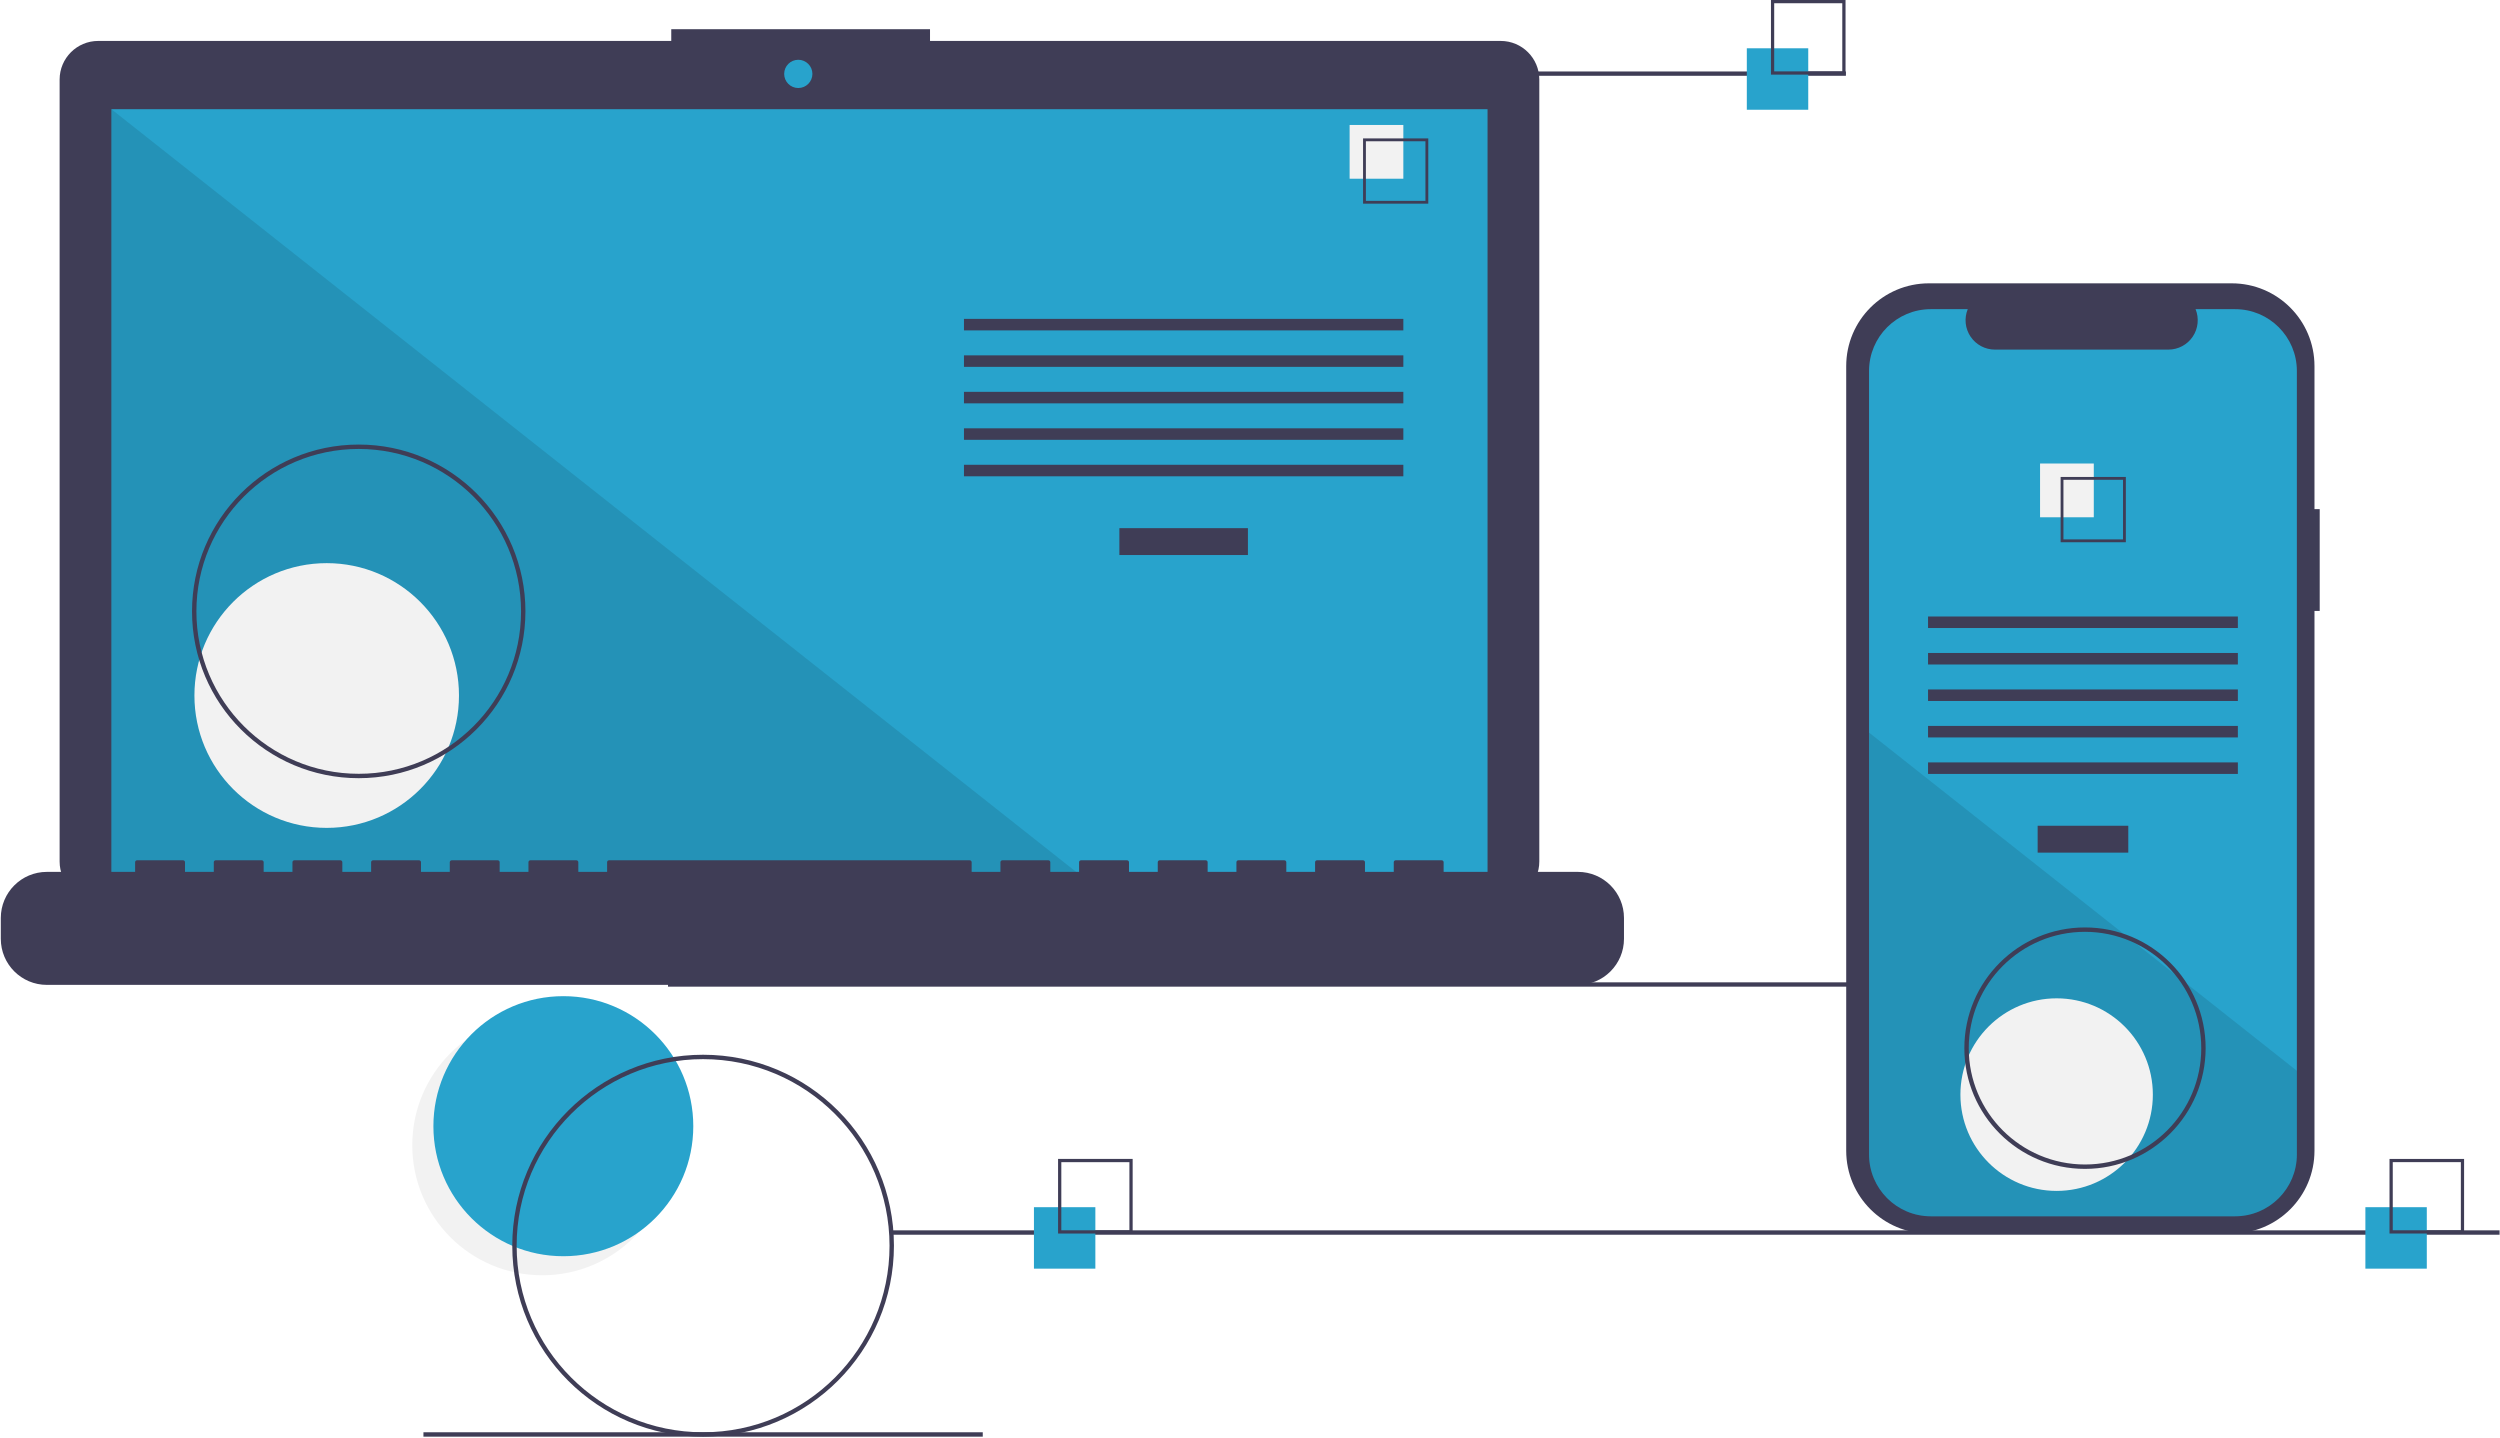
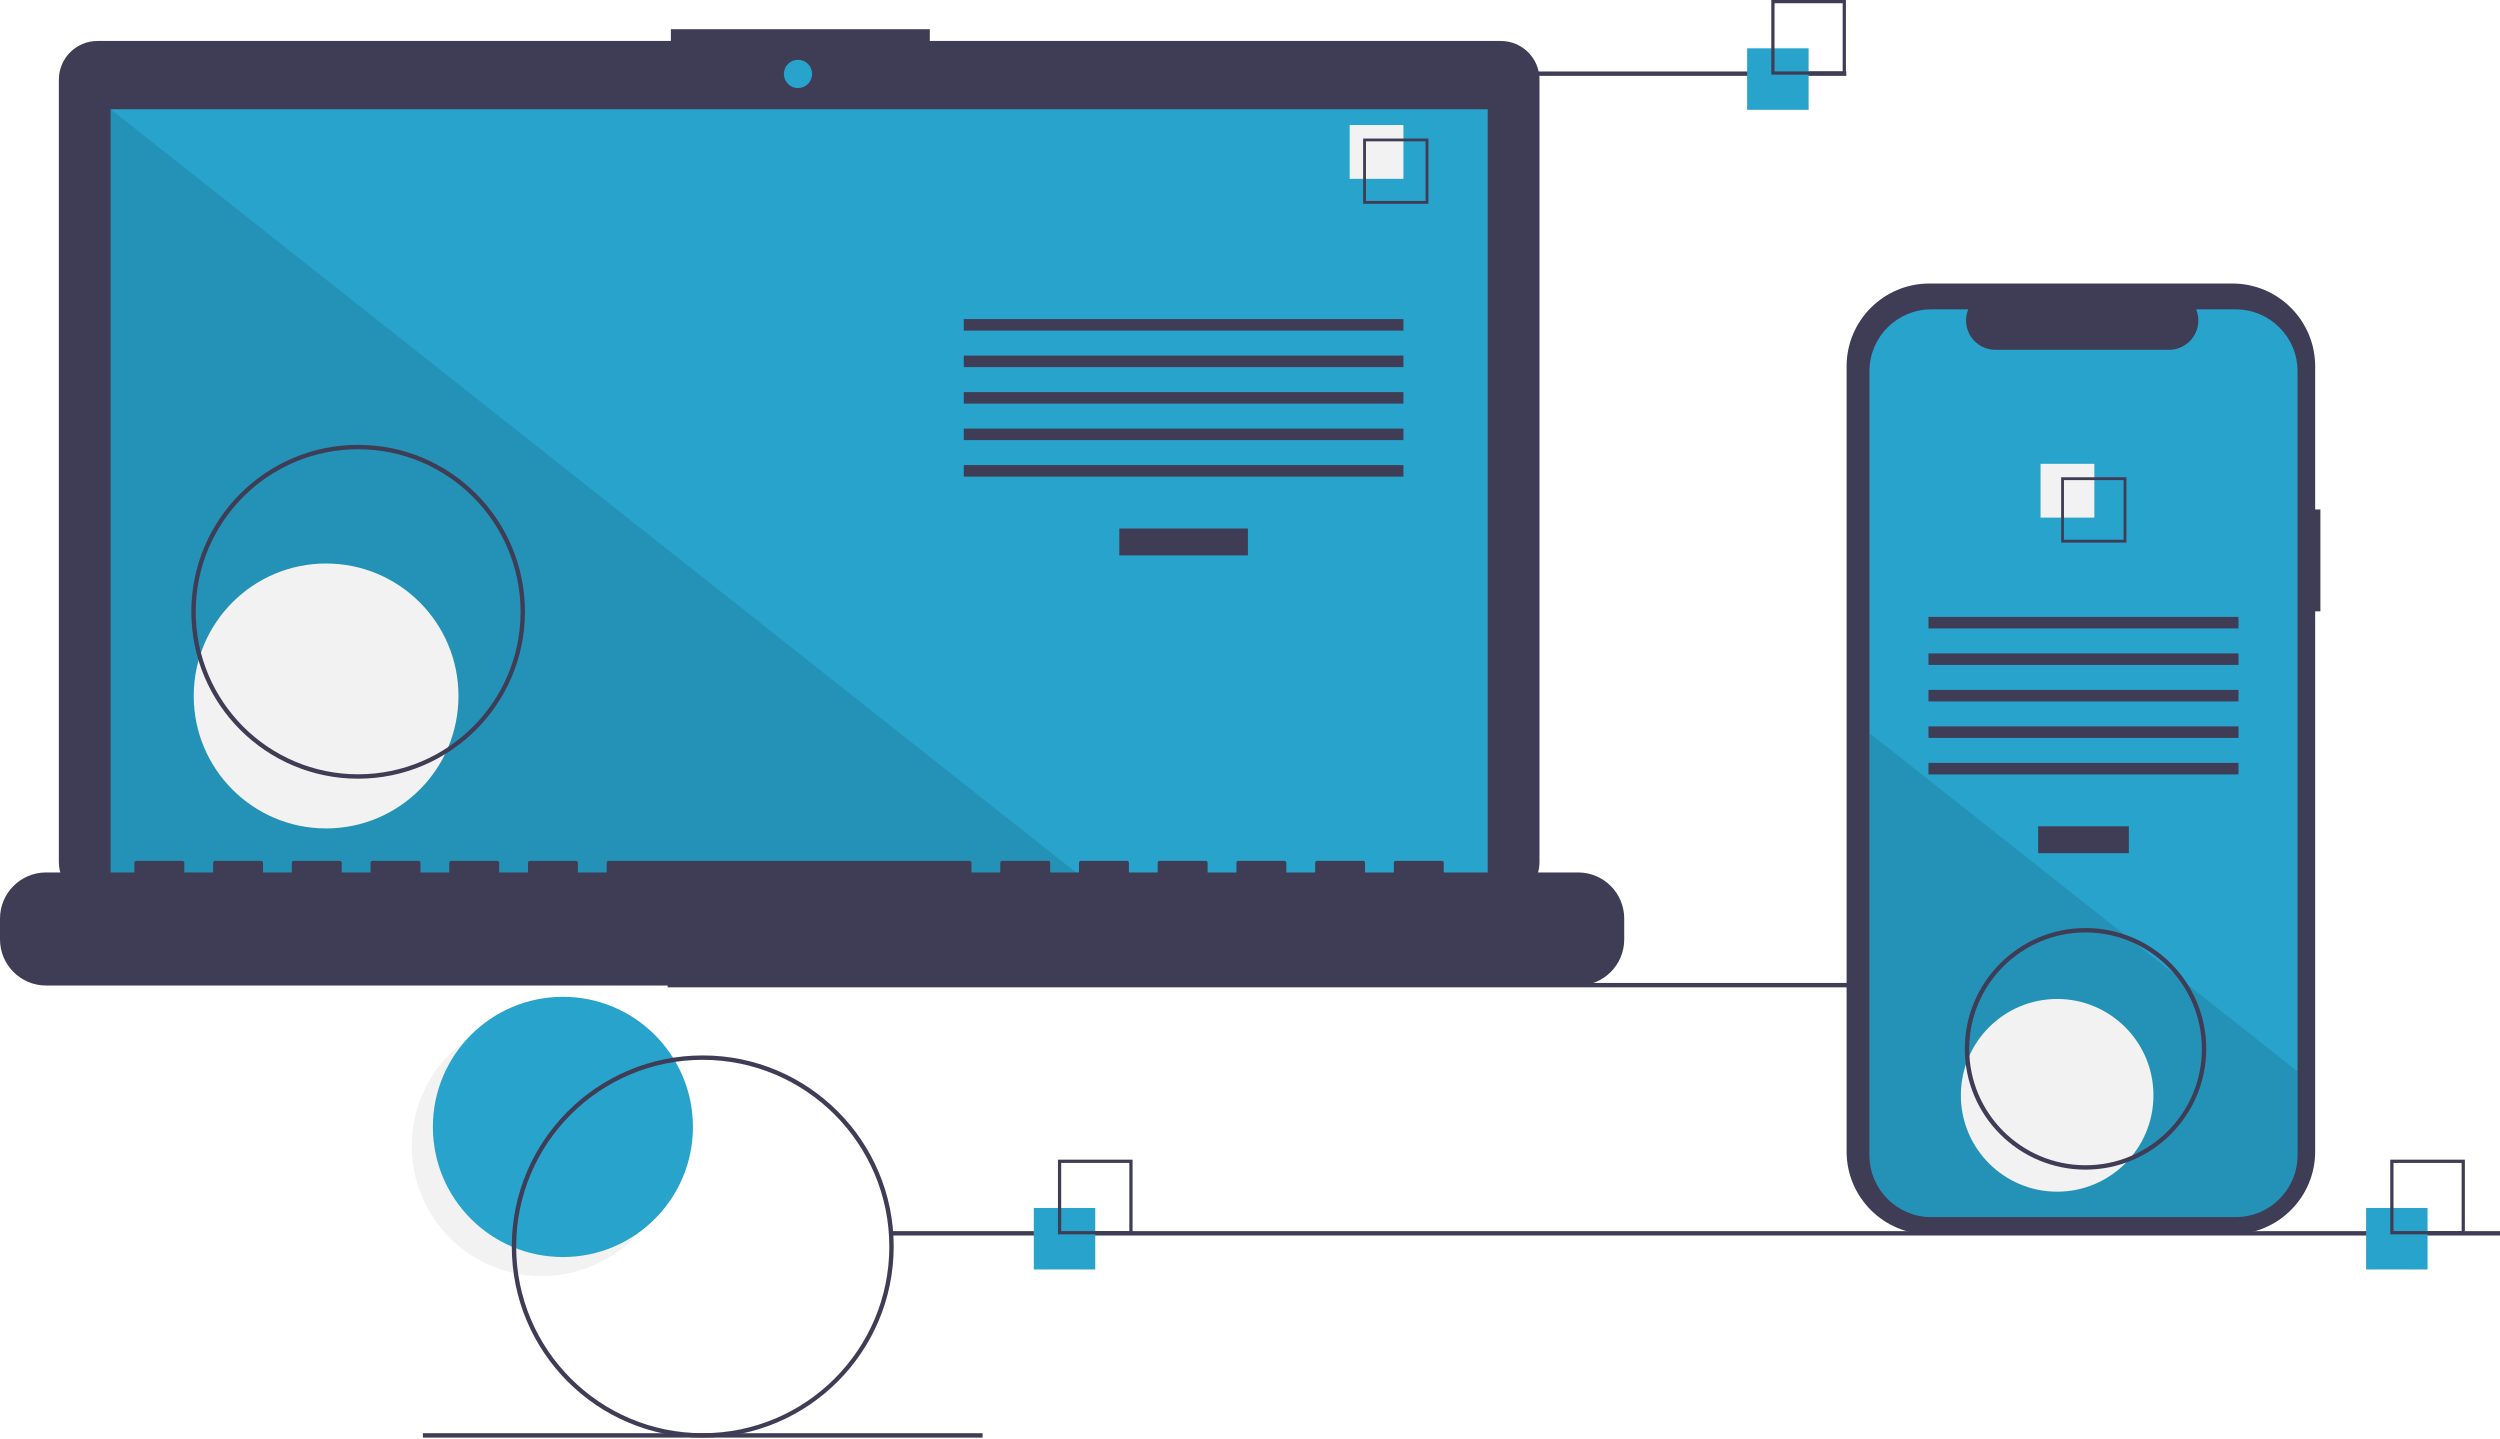
- <svg xmlns="http://www.w3.org/2000/svg" xmlns:xlink="http://www.w3.org/1999/xlink" width="1139px" height="655px" viewBox="0 0 570 328" version="1.1">
+ <svg xmlns="http://www.w3.org/2000/svg" xmlns:xlink="http://www.w3.org/1999/xlink" viewBox="0 0 570 328" version="1.1">
  <defs>
    <filter id="alpha" filterUnits="objectBoundingBox" x="0%" y="0%" width="100%" height="100%">
      <feColorMatrix type="matrix" in="SourceGraphic" values="0 0 0 0 1 0 0 0 0 1 0 0 0 0 1 0 0 0 1 0" />
    </filter>
    <mask id="mask0">
      <g filter="url(#alpha)">
        <rect x="0" y="0" width="570" height="328" style="fill:rgb(0%,0%,0%);fill-opacity:0.102;stroke:none;" />
      </g>
    </mask>
    <clipPath id="clip1">
      <rect x="0" y="0" width="570" height="328" />
    </clipPath>
    <g id="surface5" clip-path="url(#clip1)">
      <path style=" stroke:none;fill-rule:nonzero;fill:rgb(0%,0%,0%);fill-opacity:1;" d="M 249.406 202.141 L 25.227 202.141 L 25.227 24.914 Z M 249.406 202.141 " />
    </g>
    <mask id="mask1">
      <g filter="url(#alpha)">
        <rect x="0" y="0" width="570" height="328" style="fill:rgb(0%,0%,0%);fill-opacity:0.102;stroke:none;" />
      </g>
    </mask>
    <clipPath id="clip2">
      <rect x="0" y="0" width="570" height="328" />
    </clipPath>
    <g id="surface8" clip-path="url(#clip2)">
      <path style=" stroke:none;fill-rule:nonzero;fill:rgb(0%,0%,0%);fill-opacity:1;" d="M 523.84 244.301 L 523.84 263.387 C 523.84 271.176 517.531 277.492 509.746 277.496 L 440.328 277.496 C 432.543 277.492 426.234 271.176 426.234 263.387 L 426.234 167.137 L 484.719 213.371 L 485.723 214.164 L 496.602 222.762 L 497.617 223.566 Z M 523.84 244.301 " />
    </g>
  </defs>
  <g id="surface1">
    <path style=" stroke:none;fill-rule:nonzero;fill:rgb(94.902%,94.902%,94.902%);fill-opacity:1;" d="M 153.168 261.281 C 153.168 244.895 139.895 231.613 123.523 231.613 C 107.148 231.613 93.875 244.895 93.875 261.281 C 93.875 277.664 107.148 290.949 123.523 290.949 C 139.895 290.949 153.168 277.664 153.168 261.281 Z M 153.168 261.281 " />
    <path style=" stroke:none;fill-rule:nonzero;fill:rgb(15.686%,63.922%,80%);fill-opacity:1;" d="M 157.988 256.938 C 157.988 240.555 144.715 227.273 128.344 227.273 C 111.969 227.273 98.695 240.555 98.695 256.938 C 98.695 273.324 111.969 286.605 128.344 286.605 C 144.715 286.605 157.988 273.324 157.988 256.938 Z M 157.988 256.938 " />
    <path style=" stroke:none;fill-rule:nonzero;fill:rgb(24.706%,23.922%,33.725%);fill-opacity:1;" d="M 152.219 224.113 L 519.039 224.113 L 519.039 225.113 L 152.219 225.113 Z M 342.195 9.34 L 211.996 9.34 L 211.996 6.656 L 152.961 6.656 L 152.961 9.34 L 22.223 9.34 C 17.359 9.34 13.418 13.285 13.418 18.152 L 13.418 196.551 C 13.418 201.418 17.359 205.363 22.223 205.363 L 342.195 205.363 C 347.059 205.363 351.004 201.418 351.004 196.551 L 351.004 18.152 C 351.004 13.285 347.062 9.34 342.195 9.34 Z M 342.195 9.34 " />
    <path style=" stroke:none;fill-rule:nonzero;fill:rgb(15.686%,63.922%,80%);fill-opacity:1;" d="M 25.227 24.914 L 339.195 24.914 L 339.195 202.141 L 25.227 202.141 Z M 25.227 24.914 " />
    <path style=" stroke:none;fill-rule:nonzero;fill:rgb(15.686%,63.922%,80%);fill-opacity:1;" d="M 185.164 16.859 C 185.164 15.078 183.719 13.637 181.941 13.637 C 180.164 13.637 178.723 15.078 178.723 16.859 C 178.723 18.641 180.164 20.082 181.941 20.082 C 183.719 20.082 185.164 18.641 185.164 16.859 Z M 185.164 16.859 " />
    <use xlink:href="#surface5" mask="url(#mask0)" />
    <path style=" stroke:none;fill-rule:nonzero;fill:rgb(94.902%,94.902%,94.902%);fill-opacity:1;" d="M 104.531 158.68 C 104.531 142 91.02 128.48 74.352 128.48 C 57.684 128.48 44.172 142 44.172 158.68 C 44.172 175.359 57.684 188.879 74.352 188.879 C 91.02 188.879 104.531 175.359 104.531 158.68 Z M 104.531 158.68 " />
    <path style=" stroke:none;fill-rule:nonzero;fill:rgb(24.706%,23.922%,33.725%);fill-opacity:1;" d="M 255.199 120.496 L 284.527 120.496 L 284.527 126.629 L 255.199 126.629 Z M 219.742 72.75 L 319.984 72.75 L 319.984 75.379 L 219.742 75.379 Z M 219.742 81.074 L 319.984 81.074 L 319.984 83.699 L 219.742 83.699 Z M 219.742 89.395 L 319.984 89.395 L 319.984 92.023 L 219.742 92.023 Z M 219.742 97.719 L 319.984 97.719 L 319.984 100.344 L 219.742 100.344 Z M 219.742 106.039 L 319.984 106.039 L 319.984 108.668 L 219.742 108.668 Z M 219.742 106.039 " />
    <path style=" stroke:none;fill-rule:nonzero;fill:rgb(94.902%,94.902%,94.902%);fill-opacity:1;" d="M 307.727 28.512 L 319.984 28.512 L 319.984 40.773 L 307.727 40.773 Z M 307.727 28.512 " />
    <path style=" stroke:none;fill-rule:nonzero;fill:rgb(24.706%,23.922%,33.725%);fill-opacity:1;" d="M 325.676 46.469 L 310.793 46.469 L 310.793 31.578 L 325.676 31.578 Z M 311.441 45.82 L 325.027 45.82 L 325.027 32.223 L 311.441 32.223 Z M 359.82 198.918 L 329.176 198.918 L 329.176 196.711 C 329.176 196.469 328.98 196.273 328.738 196.273 L 318.234 196.273 C 317.992 196.273 317.797 196.469 317.797 196.711 L 317.797 198.918 L 311.23 198.918 L 311.23 196.711 C 311.23 196.469 311.035 196.273 310.793 196.273 L 300.285 196.273 C 300.047 196.273 299.852 196.469 299.848 196.711 L 299.848 198.918 L 293.285 198.918 L 293.285 196.711 C 293.281 196.469 293.086 196.273 292.844 196.273 L 282.34 196.273 C 282.098 196.273 281.902 196.469 281.902 196.711 L 281.902 198.918 L 275.336 198.918 L 275.336 196.711 C 275.336 196.469 275.141 196.273 274.898 196.273 L 264.395 196.273 C 264.152 196.273 263.957 196.469 263.953 196.711 L 263.953 198.918 L 257.391 198.918 L 257.391 196.711 C 257.391 196.469 257.191 196.273 256.953 196.273 L 246.445 196.273 C 246.203 196.273 246.008 196.469 246.008 196.711 L 246.008 198.918 L 239.441 198.918 L 239.441 196.711 C 239.441 196.469 239.246 196.273 239.004 196.273 L 228.5 196.273 C 228.258 196.273 228.062 196.469 228.062 196.711 L 228.062 198.918 L 221.496 198.918 L 221.496 196.711 C 221.496 196.469 221.297 196.273 221.059 196.273 L 138.762 196.273 C 138.52 196.273 138.324 196.469 138.324 196.711 L 138.324 198.918 L 131.758 198.918 L 131.758 196.711 C 131.758 196.469 131.562 196.273 131.32 196.273 L 120.816 196.273 C 120.574 196.273 120.379 196.469 120.379 196.711 L 120.379 198.918 L 113.812 198.918 L 113.812 196.711 C 113.812 196.469 113.613 196.273 113.371 196.273 L 102.867 196.273 C 102.625 196.273 102.43 196.469 102.43 196.711 L 102.43 198.918 L 95.863 198.918 L 95.863 196.711 C 95.863 196.469 95.668 196.273 95.426 196.273 L 84.922 196.273 C 84.68 196.273 84.484 196.469 84.484 196.711 L 84.484 198.918 L 77.918 198.918 L 77.918 196.711 C 77.918 196.469 77.719 196.273 77.48 196.273 L 66.973 196.273 C 66.73 196.273 66.535 196.469 66.535 196.711 L 66.535 198.918 L 59.969 198.918 L 59.969 196.711 C 59.969 196.469 59.773 196.273 59.531 196.273 L 49.027 196.273 C 48.785 196.273 48.59 196.469 48.59 196.711 L 48.59 198.918 L 42.023 198.918 L 42.023 196.711 C 42.023 196.469 41.828 196.273 41.586 196.273 L 31.078 196.273 C 30.836 196.273 30.641 196.469 30.641 196.711 L 30.641 198.918 L 10.504 198.918 C 4.703 198.918 0 203.625 0 209.434 L 0 214.184 C 0 219.992 4.703 224.699 10.504 224.699 L 359.82 224.699 C 365.621 224.699 370.324 219.992 370.324 214.184 L 370.324 209.434 C 370.324 203.625 365.621 198.918 359.82 198.918 Z M 81.656 177.543 C 60.652 177.543 43.625 160.504 43.625 139.484 C 43.625 118.465 60.652 101.426 81.656 101.426 C 102.664 101.426 119.691 118.465 119.691 139.484 C 119.668 160.492 102.652 177.52 81.656 177.543 Z M 81.656 102.426 C 61.203 102.426 44.625 119.02 44.625 139.484 C 44.625 159.949 61.203 176.539 81.656 176.539 C 102.109 176.539 118.691 159.949 118.691 139.484 C 118.668 119.027 102.102 102.449 81.656 102.426 Z M 293.344 16.297 L 420.953 16.297 L 420.953 17.297 L 293.344 17.297 Z M 203.266 280.699 L 570.086 280.699 L 570.086 281.699 L 203.266 281.699 Z M 96.422 326.77 L 224.031 326.77 L 224.031 327.77 L 96.422 327.77 Z M 96.422 326.77 " />
    <path style=" stroke:none;fill-rule:nonzero;fill:rgb(15.686%,63.922%,80%);fill-opacity:1;" d="M 235.707 275.418 L 249.719 275.418 L 249.719 289.441 L 235.707 289.441 Z M 235.707 275.418 " />
    <path style=" stroke:none;fill-rule:nonzero;fill:rgb(24.706%,23.922%,33.725%);fill-opacity:1;" d="M 258.227 281.43 L 241.211 281.43 L 241.211 264.402 L 258.227 264.402 Z M 241.953 280.688 L 257.488 280.688 L 257.488 265.145 L 241.953 265.145 Z M 241.953 280.688 " />
    <path style=" stroke:none;fill-rule:nonzero;fill:rgb(15.686%,63.922%,80%);fill-opacity:1;" d="M 398.348 11.016 L 412.363 11.016 L 412.363 25.039 L 398.348 25.039 Z M 398.348 11.016 " />
    <path style=" stroke:none;fill-rule:nonzero;fill:rgb(24.706%,23.922%,33.725%);fill-opacity:1;" d="M 420.871 17.027 L 403.855 17.027 L 403.855 0 L 420.871 0 Z M 404.594 16.285 L 420.129 16.285 L 420.129 0.738 L 404.594 0.738 Z M 404.594 16.285 " />
    <path style=" stroke:none;fill-rule:nonzero;fill:rgb(15.686%,63.922%,80%);fill-opacity:1;" d="M 539.473 275.418 L 553.484 275.418 L 553.484 289.441 L 539.473 289.441 Z M 539.473 275.418 " />
    <path style=" stroke:none;fill-rule:nonzero;fill:rgb(24.706%,23.922%,33.725%);fill-opacity:1;" d="M 561.992 281.43 L 544.977 281.43 L 544.977 264.402 L 561.992 264.402 Z M 545.719 280.688 L 561.254 280.688 L 561.254 265.145 L 545.719 265.145 Z M 529.051 116.156 L 527.859 116.156 L 527.859 83.527 C 527.859 73.094 519.41 64.641 508.984 64.641 L 439.898 64.641 C 429.477 64.641 421.023 73.094 421.023 83.527 L 421.023 262.539 C 421.023 272.969 429.477 281.426 439.898 281.426 L 508.984 281.426 C 519.41 281.426 527.859 272.969 527.859 262.539 L 527.859 139.383 L 529.051 139.383 Z M 529.051 116.156 " />
    <path style=" stroke:none;fill-rule:nonzero;fill:rgb(15.686%,63.922%,80%);fill-opacity:1;" d="M 523.84 84.637 L 523.84 263.387 C 523.84 271.176 517.531 277.492 509.746 277.496 L 440.328 277.496 C 432.543 277.492 426.234 271.176 426.234 263.387 L 426.234 84.637 C 426.234 76.848 432.543 70.535 440.328 70.535 L 448.75 70.535 C 447.906 72.602 448.148 74.949 449.395 76.801 C 450.637 78.652 452.719 79.762 454.949 79.762 L 494.531 79.762 C 496.758 79.762 498.844 78.652 500.086 76.801 C 501.328 74.949 501.57 72.602 500.73 70.535 L 509.746 70.535 C 517.531 70.535 523.84 76.848 523.84 84.637 Z M 523.84 84.637 " />
    <path style=" stroke:none;fill-rule:nonzero;fill:rgb(24.706%,23.922%,33.725%);fill-opacity:1;" d="M 464.699 188.395 L 485.379 188.395 L 485.379 194.527 L 464.699 194.527 Z M 439.695 140.652 L 510.379 140.652 L 510.379 143.281 L 439.695 143.281 Z M 439.695 148.973 L 510.379 148.973 L 510.379 151.602 L 439.695 151.602 Z M 439.695 157.297 L 510.379 157.297 L 510.379 159.926 L 439.695 159.926 Z M 439.695 165.617 L 510.379 165.617 L 510.379 168.246 L 439.695 168.246 Z M 439.695 173.941 L 510.379 173.941 L 510.379 176.57 L 439.695 176.57 Z M 439.695 173.941 " />
    <path style=" stroke:none;fill-rule:nonzero;fill:rgb(94.902%,94.902%,94.902%);fill-opacity:1;" d="M 465.25 105.75 L 477.508 105.75 L 477.508 118.016 L 465.25 118.016 Z M 465.25 105.75 " />
    <path style=" stroke:none;fill-rule:nonzero;fill:rgb(24.706%,23.922%,33.725%);fill-opacity:1;" d="M 469.941 108.816 L 469.941 123.711 L 484.824 123.711 L 484.824 108.816 Z M 484.18 123.062 L 470.586 123.062 L 470.586 109.465 L 484.18 109.465 Z M 484.18 123.062 " />
    <use xlink:href="#surface8" mask="url(#mask1)" />
    <path style=" stroke:none;fill-rule:nonzero;fill:rgb(94.902%,94.902%,94.902%);fill-opacity:1;" d="M 490.984 249.734 C 490.984 237.602 481.156 227.766 469.031 227.766 C 456.906 227.766 447.078 237.602 447.078 249.734 C 447.078 261.867 456.906 271.703 469.031 271.703 C 481.156 271.703 490.984 261.867 490.984 249.734 Z M 490.984 249.734 " />
    <path style=" stroke:none;fill-rule:nonzero;fill:rgb(24.706%,23.922%,33.725%);fill-opacity:1;" d="M 160.227 327.77 C 136.18 327.77 116.688 308.266 116.688 284.203 C 116.688 260.145 136.18 240.637 160.227 240.637 C 184.273 240.637 203.766 260.145 203.766 284.203 C 203.738 308.254 184.262 327.742 160.227 327.77 Z M 160.227 241.641 C 136.734 241.641 117.688 260.695 117.688 284.203 C 117.688 307.711 136.734 326.77 160.227 326.77 C 183.719 326.77 202.762 307.711 202.762 284.203 C 202.738 260.707 183.707 241.668 160.227 241.641 Z M 475.504 266.68 C 460.301 266.68 447.977 254.348 447.977 239.137 C 447.977 223.926 460.301 211.594 475.504 211.594 C 490.703 211.594 503.027 223.926 503.027 239.137 C 503.008 254.34 490.695 266.66 475.504 266.68 Z M 475.504 212.594 C 460.855 212.594 448.98 224.477 448.98 239.137 C 448.98 253.793 460.855 265.676 475.504 265.676 C 490.152 265.676 502.027 253.793 502.027 239.137 C 502.008 224.484 490.145 212.613 475.504 212.594 Z M 475.504 212.594 " />
  </g>
</svg>
